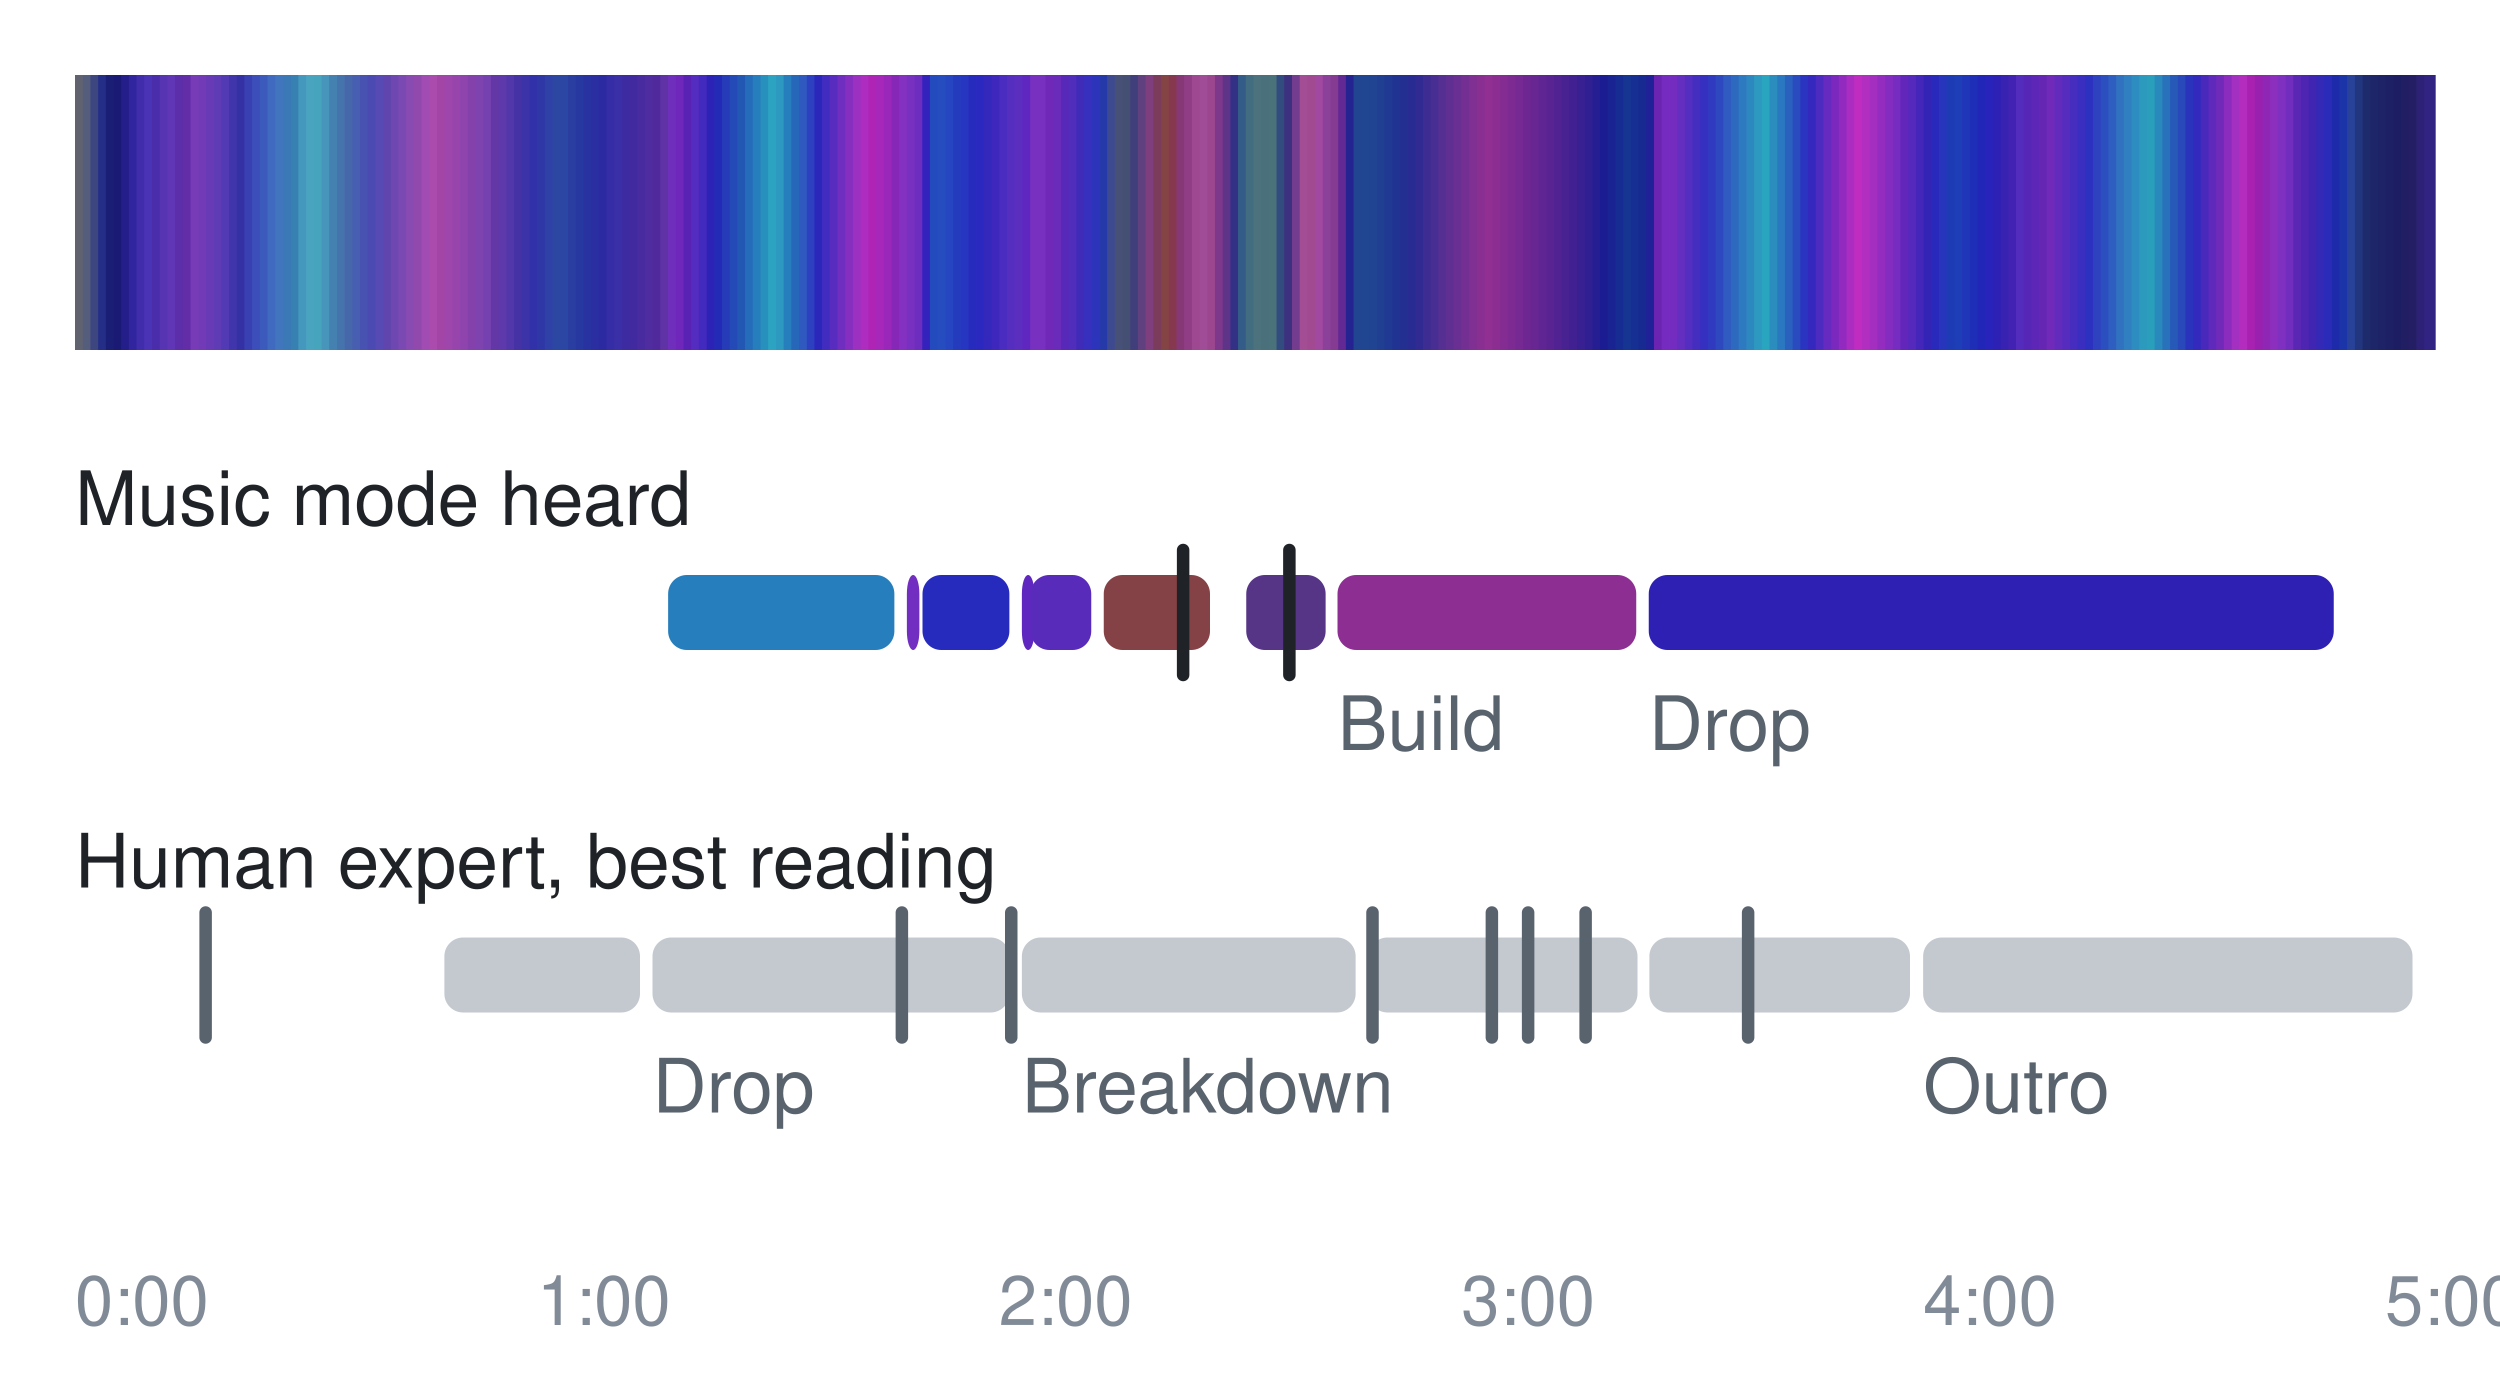
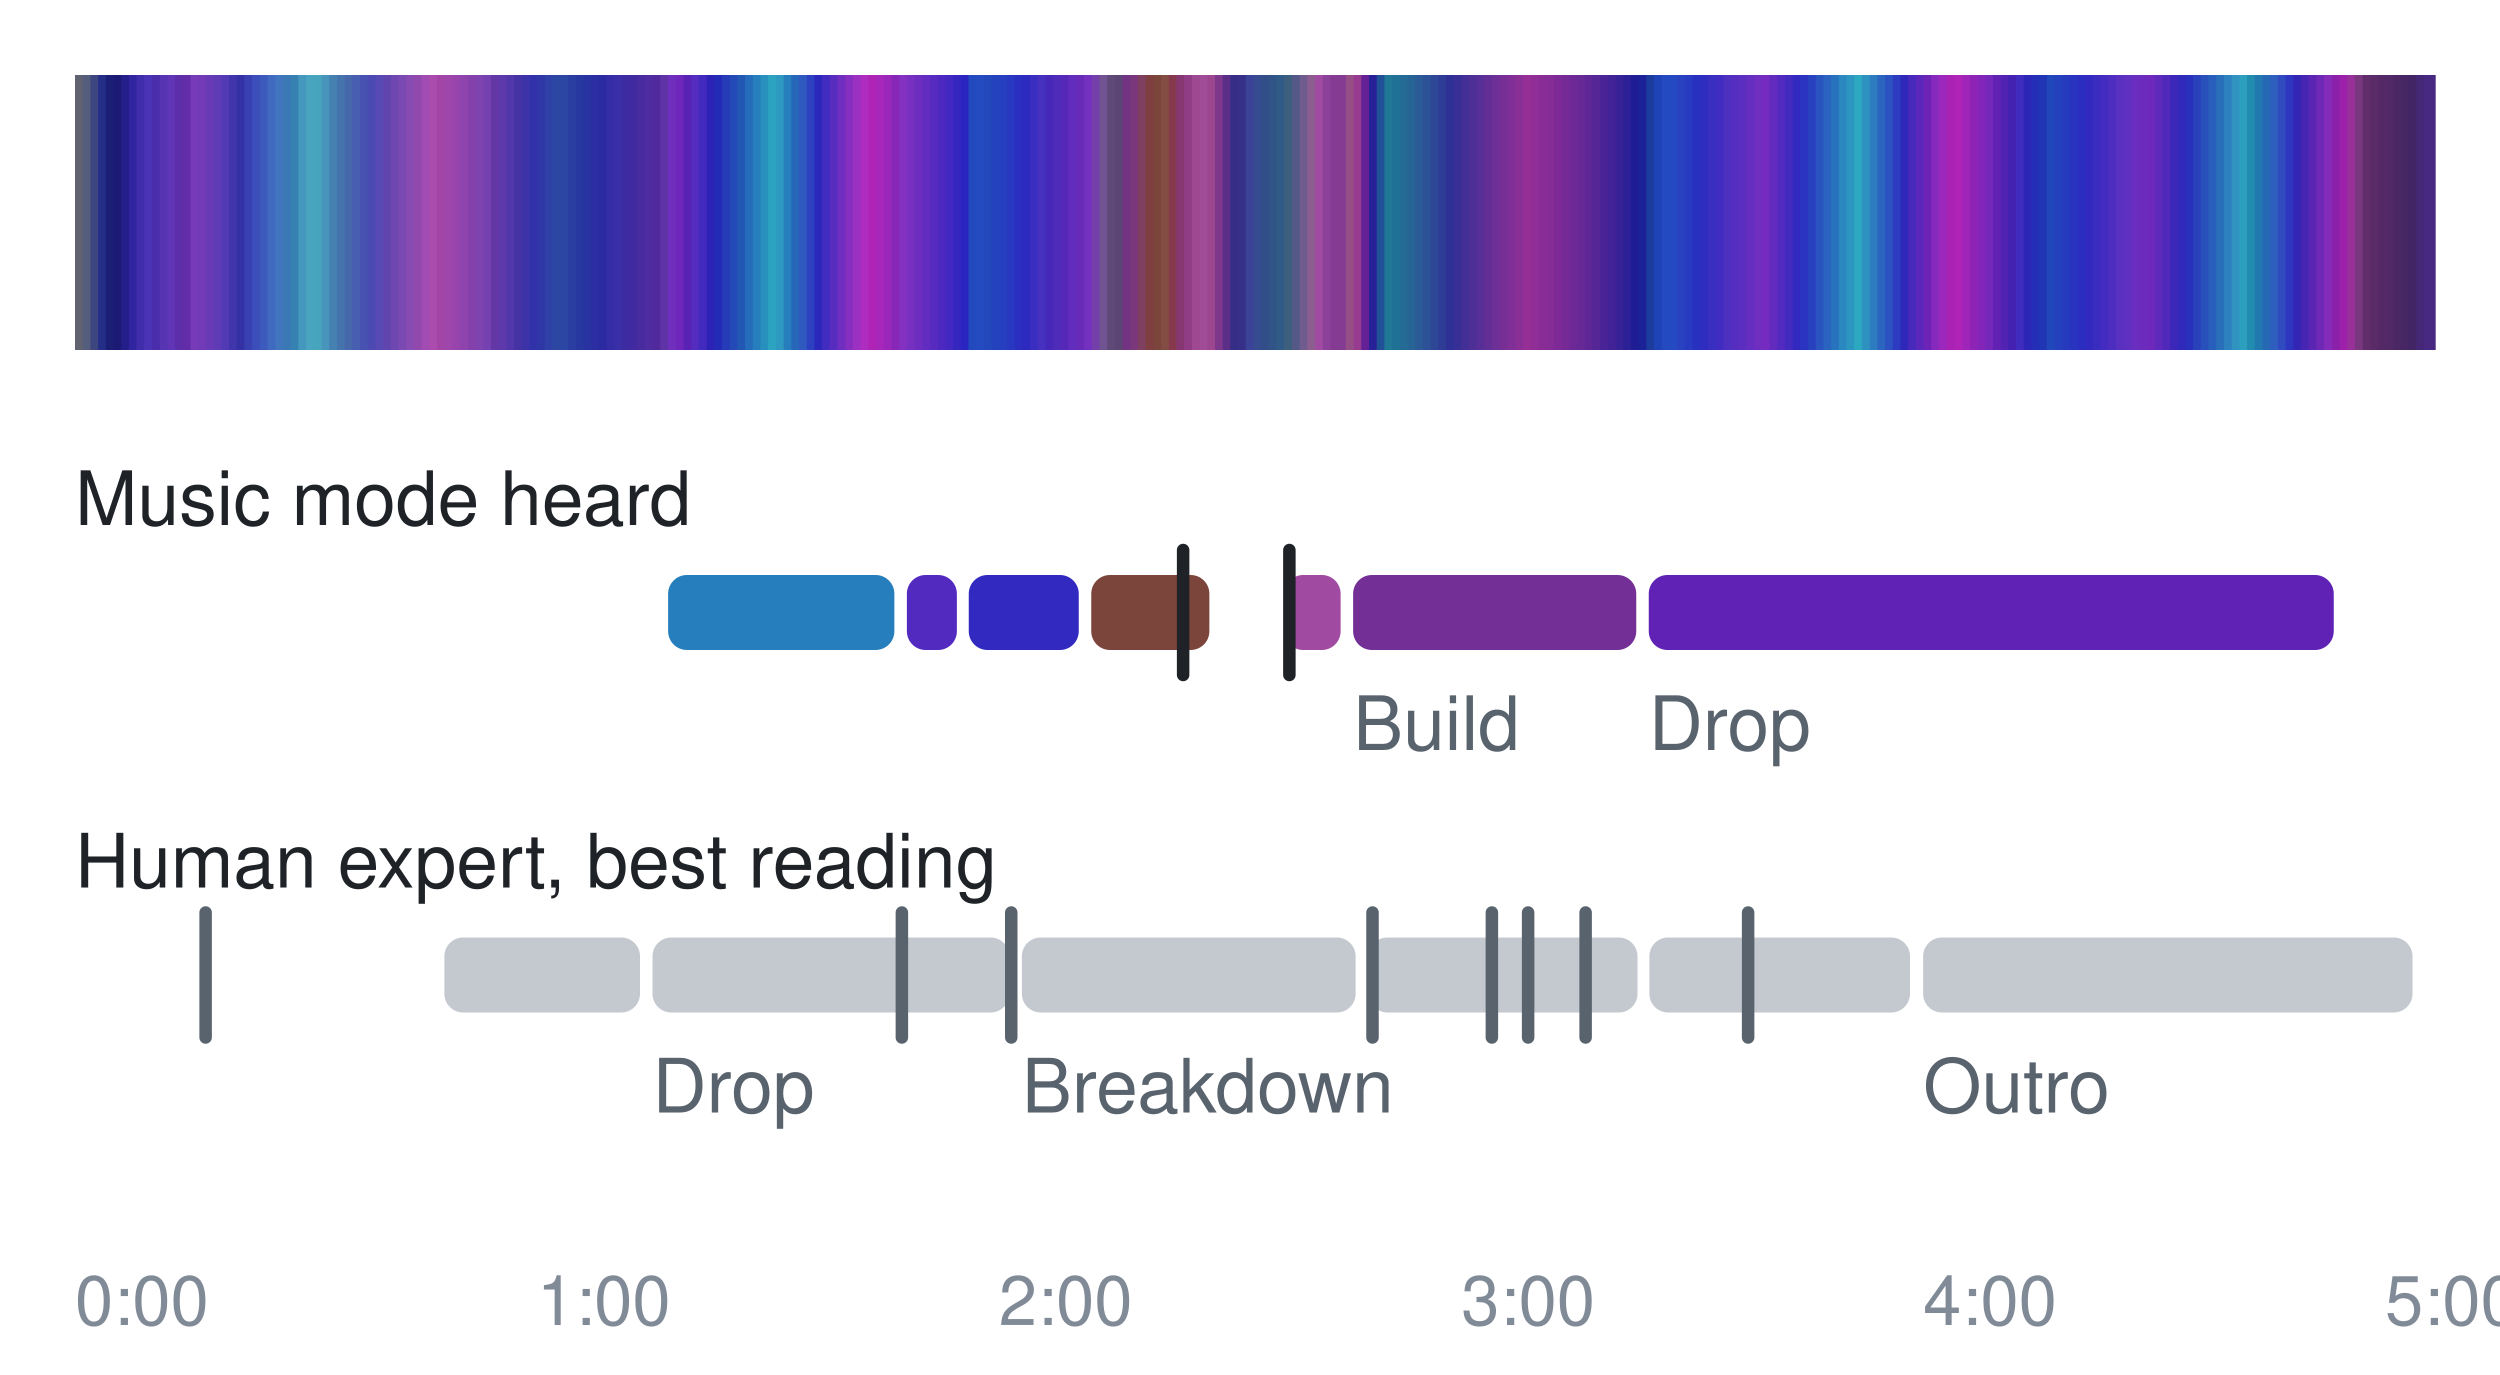
<svg xmlns="http://www.w3.org/2000/svg" width="400" height="220" viewBox="0 0 400 220" role="img" aria-label="Miss You: the light, music mode's sections and the human expert's marks">
  <style>text{font-family:-apple-system,BlinkMacSystemFont,'Segoe UI',Helvetica,Arial,sans-serif;fill:#59636e} .ink{fill:#1f2328} .muted{fill:#818b98}</style>
  <rect width="400" height="220" fill="#ffffff" />
  <g>
    <rect x="12.00" y="12" width="1.83" height="44" fill="#60636f" />
    <rect x="13.23" y="12" width="1.83" height="44" fill="#555d7d" />
    <rect x="14.46" y="12" width="1.83" height="44" fill="#3d467f" />
    <rect x="15.70" y="12" width="1.83" height="44" fill="#242e86" />
    <rect x="16.93" y="12" width="1.83" height="44" fill="#1a1e75" />
    <rect x="18.16" y="12" width="1.83" height="44" fill="#1a1a75" />
    <rect x="19.39" y="12" width="1.83" height="44" fill="#241e8a" />
    <rect x="20.63" y="12" width="1.83" height="44" fill="#31259f" />
    <rect x="21.86" y="12" width="1.83" height="44" fill="#402dab" />
    <rect x="23.09" y="12" width="1.83" height="44" fill="#4b33b6" />
    <rect x="24.32" y="12" width="1.83" height="44" fill="#4a2dab" />
    <rect x="25.56" y="12" width="1.83" height="44" fill="#5734b2" />
    <rect x="26.79" y="12" width="1.83" height="44" fill="#6035b6" />
    <rect x="28.02" y="12" width="1.83" height="44" fill="#5d2ea9" />
    <rect x="29.25" y="12" width="1.83" height="44" fill="#622da7" />
    <rect x="30.49" y="12" width="1.83" height="44" fill="#773bb8" />
    <rect x="31.72" y="12" width="1.83" height="44" fill="#723ab6" />
    <rect x="32.95" y="12" width="1.83" height="44" fill="#683ab6" />
    <rect x="34.18" y="12" width="1.83" height="44" fill="#5f3cb6" />
    <rect x="35.42" y="12" width="1.83" height="44" fill="#523ab4" />
    <rect x="36.65" y="12" width="1.83" height="44" fill="#4135ab" />
    <rect x="37.88" y="12" width="1.83" height="44" fill="#3331a3" />
    <rect x="39.11" y="12" width="1.83" height="44" fill="#3941b2" />
    <rect x="40.34" y="12" width="1.83" height="44" fill="#3c4eba" />
    <rect x="41.58" y="12" width="1.83" height="44" fill="#3c5abc" />
    <rect x="42.81" y="12" width="1.83" height="44" fill="#3f6ac0" />
    <rect x="44.04" y="12" width="1.83" height="44" fill="#4175be" />
    <rect x="45.27" y="12" width="1.83" height="44" fill="#3a78b6" />
    <rect x="46.51" y="12" width="1.83" height="44" fill="#3781b2" />
    <rect x="47.74" y="12" width="1.83" height="44" fill="#4498be" />
    <rect x="48.97" y="12" width="1.83" height="44" fill="#49a4c0" />
    <rect x="50.20" y="12" width="1.83" height="44" fill="#46a4bc" />
    <rect x="51.44" y="12" width="1.83" height="44" fill="#4795ba" />
    <rect x="52.67" y="12" width="1.83" height="44" fill="#4481b0" />
    <rect x="53.90" y="12" width="1.83" height="44" fill="#4574ad" />
    <rect x="55.13" y="12" width="1.83" height="44" fill="#4668ab" />
    <rect x="56.37" y="12" width="1.83" height="44" fill="#485eb0" />
    <rect x="57.60" y="12" width="1.83" height="44" fill="#4852b0" />
    <rect x="58.83" y="12" width="1.83" height="44" fill="#4b49b2" />
    <rect x="60.06" y="12" width="1.83" height="44" fill="#584ab4" />
    <rect x="61.30" y="12" width="1.83" height="44" fill="#5f45ad" />
    <rect x="62.53" y="12" width="1.83" height="44" fill="#6e48b0" />
    <rect x="63.76" y="12" width="1.83" height="44" fill="#7b49b2" />
    <rect x="64.99" y="12" width="1.83" height="44" fill="#884bb2" />
    <rect x="66.22" y="12" width="1.83" height="44" fill="#9149ad" />
    <rect x="67.46" y="12" width="1.83" height="44" fill="#a14cb2" />
    <rect x="68.69" y="12" width="1.83" height="44" fill="#aa4bad" />
    <rect x="69.92" y="12" width="1.83" height="44" fill="#a245a7" />
    <rect x="71.15" y="12" width="1.83" height="44" fill="#9e46ab" />
    <rect x="72.39" y="12" width="1.83" height="44" fill="#9745ad" />
    <rect x="73.62" y="12" width="1.83" height="44" fill="#8f44ad" />
    <rect x="74.85" y="12" width="1.83" height="44" fill="#8441ab" />
    <rect x="76.08" y="12" width="1.83" height="44" fill="#7f43b0" />
    <rect x="77.32" y="12" width="1.83" height="44" fill="#7541b0" />
    <rect x="78.55" y="12" width="1.83" height="44" fill="#6437a7" />
    <rect x="79.78" y="12" width="1.83" height="44" fill="#5d39ab" />
    <rect x="81.01" y="12" width="1.83" height="44" fill="#5237ab" />
    <rect x="82.25" y="12" width="1.83" height="44" fill="#4532a5" />
    <rect x="83.48" y="12" width="1.83" height="44" fill="#3d33a9" />
    <rect x="84.71" y="12" width="1.83" height="44" fill="#3131a9" />
    <rect x="85.94" y="12" width="1.83" height="44" fill="#2f37a7" />
    <rect x="87.18" y="12" width="1.83" height="44" fill="#2f41a7" />
    <rect x="88.41" y="12" width="1.83" height="44" fill="#2b47a1" />
    <rect x="89.64" y="12" width="1.83" height="44" fill="#2c46a3" />
    <rect x="90.87" y="12" width="1.83" height="44" fill="#2a3ea1" />
    <rect x="92.10" y="12" width="1.83" height="44" fill="#2838a1" />
    <rect x="93.34" y="12" width="1.83" height="44" fill="#2832a1" />
    <rect x="94.57" y="12" width="1.83" height="44" fill="#2a2ea1" />
    <rect x="95.80" y="12" width="1.83" height="44" fill="#2c2aa1" />
    <rect x="97.03" y="12" width="1.83" height="44" fill="#352da5" />
    <rect x="98.27" y="12" width="1.83" height="44" fill="#3b2fa7" />
    <rect x="99.50" y="12" width="1.83" height="44" fill="#3d2ba1" />
    <rect x="100.73" y="12" width="1.83" height="44" fill="#41299f" />
    <rect x="101.96" y="12" width="1.83" height="44" fill="#482b9f" />
    <rect x="103.20" y="12" width="1.83" height="44" fill="#4f2c9f" />
    <rect x="104.43" y="12" width="1.83" height="44" fill="#502a9d" />
    <rect x="105.66" y="12" width="1.83" height="44" fill="#5f33a5" />
    <rect x="106.89" y="12" width="1.83" height="44" fill="#6f2fbc" />
    <rect x="108.13" y="12" width="1.83" height="44" fill="#6e27ba" />
    <rect x="109.36" y="12" width="1.83" height="44" fill="#5a22b4" />
    <rect x="110.59" y="12" width="1.83" height="44" fill="#542cc0" />
    <rect x="111.82" y="12" width="1.83" height="44" fill="#432abe" />
    <rect x="113.06" y="12" width="1.83" height="44" fill="#2c23b6" />
    <rect x="114.29" y="12" width="1.83" height="44" fill="#232ab6" />
    <rect x="115.52" y="12" width="1.83" height="44" fill="#253bb8" />
    <rect x="116.75" y="12" width="1.83" height="44" fill="#234ab6" />
    <rect x="117.98" y="12" width="1.83" height="44" fill="#2258b4" />
    <rect x="119.22" y="12" width="1.83" height="44" fill="#256dba" />
    <rect x="120.45" y="12" width="1.83" height="44" fill="#277ebc" />
    <rect x="121.68" y="12" width="1.83" height="44" fill="#2790bc" />
    <rect x="122.91" y="12" width="1.83" height="44" fill="#2ca3c0" />
    <rect x="124.15" y="12" width="1.83" height="44" fill="#2e99c0" />
    <rect x="125.38" y="12" width="1.83" height="44" fill="#277ebc" />
    <rect x="126.61" y="12" width="1.83" height="44" fill="#2767ba" />
    <rect x="127.84" y="12" width="1.83" height="44" fill="#3059c0" />
    <rect x="129.08" y="12" width="1.83" height="44" fill="#2c40c0" />
    <rect x="130.31" y="12" width="1.83" height="44" fill="#2a27ba" />
    <rect x="131.54" y="12" width="1.83" height="44" fill="#422cc0" />
    <rect x="132.77" y="12" width="1.83" height="44" fill="#592cc0" />
    <rect x="134.01" y="12" width="1.83" height="44" fill="#702ec0" />
    <rect x="135.24" y="12" width="1.83" height="44" fill="#862ec0" />
    <rect x="136.47" y="12" width="1.83" height="44" fill="#9c30c0" />
    <rect x="137.70" y="12" width="1.83" height="44" fill="#af2cc0" />
    <rect x="138.94" y="12" width="1.83" height="44" fill="#af24b4" />
    <rect x="140.17" y="12" width="1.83" height="44" fill="#a627ba" />
    <rect x="141.40" y="12" width="1.83" height="44" fill="#9a27ba" />
    <rect x="142.63" y="12" width="1.83" height="44" fill="#8727b8" />
    <rect x="143.86" y="12" width="1.83" height="44" fill="#8430c0" />
    <rect x="145.10" y="12" width="1.83" height="44" fill="#7830c0" />
    <rect x="146.33" y="12" width="1.83" height="44" fill="#6d2ec0" />
-     <rect x="147.56" y="12" width="1.83" height="44" fill="#3422bc" />
-     <rect x="148.79" y="12" width="1.83" height="44" fill="#244bbe" />
-     <rect x="150.03" y="12" width="1.83" height="44" fill="#264dc0" />
-     <rect x="151.26" y="12" width="1.83" height="44" fill="#2546c0" />
-     <rect x="152.49" y="12" width="1.83" height="44" fill="#243bbe" />
-     <rect x="153.72" y="12" width="1.83" height="44" fill="#2636c0" />
-     <rect x="154.96" y="12" width="1.83" height="44" fill="#262bbe" />
-     <rect x="156.19" y="12" width="1.83" height="44" fill="#2b28c0" />
-     <rect x="157.42" y="12" width="1.83" height="44" fill="#3427bc" />
-     <rect x="158.65" y="12" width="1.83" height="44" fill="#3e27bc" />
-     <rect x="159.89" y="12" width="1.83" height="44" fill="#4a2cc0" />
-     <rect x="161.12" y="12" width="1.83" height="44" fill="#552ec0" />
-     <rect x="162.35" y="12" width="1.83" height="44" fill="#5c2ec0" />
-     <rect x="163.58" y="12" width="1.83" height="44" fill="#5f26c0" />
-     <rect x="164.82" y="12" width="1.83" height="44" fill="#7830c0" />
-     <rect x="166.05" y="12" width="1.83" height="44" fill="#7830c0" />
-     <rect x="167.28" y="12" width="1.83" height="44" fill="#7028b8" />
-     <rect x="168.51" y="12" width="1.83" height="44" fill="#6b2bba" />
-     <rect x="169.75" y="12" width="1.83" height="44" fill="#5828b8" />
-     <rect x="170.98" y="12" width="1.83" height="44" fill="#512dbc" />
-     <rect x="172.21" y="12" width="1.83" height="44" fill="#402ab8" />
-     <rect x="173.44" y="12" width="1.83" height="44" fill="#3730be" />
-     <rect x="174.67" y="12" width="1.83" height="44" fill="#2d34bc" />
-     <rect x="175.91" y="12" width="1.83" height="44" fill="#2539a9" />
-     <rect x="177.14" y="12" width="1.83" height="44" fill="#3d4a90" />
-     <rect x="178.37" y="12" width="1.83" height="44" fill="#475177" />
-     <rect x="179.60" y="12" width="1.83" height="44" fill="#454f73" />
-     <rect x="180.84" y="12" width="1.83" height="44" fill="#403f7b" />
-     <rect x="182.07" y="12" width="1.83" height="44" fill="#61407f" />
-     <rect x="183.30" y="12" width="1.83" height="44" fill="#7f3e7e" />
-     <rect x="184.53" y="12" width="1.83" height="44" fill="#7b3b5a" />
-     <rect x="185.77" y="12" width="1.83" height="44" fill="#844443" />
-     <rect x="187.00" y="12" width="1.83" height="44" fill="#86384e" />
-     <rect x="188.23" y="12" width="1.83" height="44" fill="#863775" />
+     <rect x="147.56" y="12" width="1.83" height="44" fill="#632cc0" />
+     <rect x="148.79" y="12" width="1.83" height="44" fill="#572ac0" />
+     <rect x="150.03" y="12" width="1.83" height="44" fill="#4c28c0" />
+     <rect x="151.26" y="12" width="1.83" height="44" fill="#4228c0" />
+     <rect x="152.49" y="12" width="1.83" height="44" fill="#3626c0" />
+     <rect x="153.72" y="12" width="1.83" height="44" fill="#2a25c0" />
+     <rect x="154.96" y="12" width="1.83" height="44" fill="#2249be" />
+     <rect x="156.19" y="12" width="1.83" height="44" fill="#254bc0" />
+     <rect x="157.42" y="12" width="1.83" height="44" fill="#2248bc" />
+     <rect x="158.65" y="12" width="1.83" height="44" fill="#2243bc" />
+     <rect x="159.89" y="12" width="1.83" height="44" fill="#263ec0" />
+     <rect x="161.12" y="12" width="1.83" height="44" fill="#2838c0" />
+     <rect x="162.35" y="12" width="1.83" height="44" fill="#2a2fc0" />
+     <rect x="163.58" y="12" width="1.83" height="44" fill="#2d2ac0" />
+     <rect x="164.82" y="12" width="1.83" height="44" fill="#3a2ec0" />
+     <rect x="166.05" y="12" width="1.83" height="44" fill="#4630c0" />
+     <rect x="167.28" y="12" width="1.83" height="44" fill="#4528b8" />
+     <rect x="168.51" y="12" width="1.83" height="44" fill="#4f2bba" />
+     <rect x="169.75" y="12" width="1.83" height="44" fill="#5628b8" />
+     <rect x="170.98" y="12" width="1.83" height="44" fill="#622dbc" />
+     <rect x="172.21" y="12" width="1.83" height="44" fill="#682ab8" />
+     <rect x="173.44" y="12" width="1.83" height="44" fill="#7430be" />
+     <rect x="174.67" y="12" width="1.83" height="44" fill="#743fab" />
+     <rect x="175.91" y="12" width="1.83" height="44" fill="#715392" />
+     <rect x="177.14" y="12" width="1.83" height="44" fill="#5e4979" />
+     <rect x="178.37" y="12" width="1.83" height="44" fill="#5a4575" />
+     <rect x="179.60" y="12" width="1.83" height="44" fill="#723482" />
+     <rect x="180.84" y="12" width="1.83" height="44" fill="#7a377b" />
+     <rect x="182.07" y="12" width="1.83" height="44" fill="#7f4060" />
+     <rect x="183.30" y="12" width="1.83" height="44" fill="#7f3e40" />
+     <rect x="184.53" y="12" width="1.83" height="44" fill="#7b453b" />
+     <rect x="185.77" y="12" width="1.83" height="44" fill="#844d43" />
+     <rect x="187.00" y="12" width="1.83" height="44" fill="#86384c" />
+     <rect x="188.23" y="12" width="1.83" height="44" fill="#863772" />
    <rect x="189.46" y="12" width="1.83" height="44" fill="#903d86" />
    <rect x="190.70" y="12" width="1.83" height="44" fill="#9d4890" />
    <rect x="191.93" y="12" width="1.83" height="44" fill="#a14c96" />
    <rect x="193.16" y="12" width="1.83" height="44" fill="#9b468f" />
    <rect x="194.39" y="12" width="1.83" height="44" fill="#7d388c" />
-     <rect x="195.63" y="12" width="1.83" height="44" fill="#5e3488" />
-     <rect x="196.86" y="12" width="1.83" height="44" fill="#333186" />
-     <rect x="198.09" y="12" width="1.83" height="44" fill="#345c88" />
-     <rect x="199.32" y="12" width="1.83" height="44" fill="#426c7f" />
-     <rect x="200.55" y="12" width="1.83" height="44" fill="#4b727d" />
-     <rect x="201.79" y="12" width="1.83" height="44" fill="#4a717b" />
-     <rect x="203.02" y="12" width="1.83" height="44" fill="#4a727b" />
-     <rect x="204.25" y="12" width="1.83" height="44" fill="#334c7f" />
-     <rect x="205.48" y="12" width="1.83" height="44" fill="#3c307f" />
-     <rect x="206.72" y="12" width="1.83" height="44" fill="#733c8e" />
-     <rect x="207.95" y="12" width="1.83" height="44" fill="#a34d95" />
-     <rect x="209.18" y="12" width="1.83" height="44" fill="#a14a91" />
-     <rect x="210.41" y="12" width="1.83" height="44" fill="#a148a1" />
+     <rect x="195.63" y="12" width="1.83" height="44" fill="#5b2e88" />
+     <rect x="196.86" y="12" width="1.83" height="44" fill="#362d86" />
+     <rect x="198.09" y="12" width="1.83" height="44" fill="#373088" />
+     <rect x="199.32" y="12" width="1.83" height="44" fill="#3b4399" />
+     <rect x="200.55" y="12" width="1.83" height="44" fill="#374c90" />
+     <rect x="201.79" y="12" width="1.83" height="44" fill="#314e88" />
+     <rect x="203.02" y="12" width="1.83" height="44" fill="#305486" />
+     <rect x="204.25" y="12" width="1.83" height="44" fill="#305b86" />
+     <rect x="205.48" y="12" width="1.83" height="44" fill="#3c5f7d" />
+     <rect x="206.72" y="12" width="1.83" height="44" fill="#545886" />
+     <rect x="207.95" y="12" width="1.83" height="44" fill="#705b8e" />
+     <rect x="209.18" y="12" width="1.83" height="44" fill="#8c5e90" />
+     <rect x="210.41" y="12" width="1.83" height="44" fill="#a14aa1" />
    <rect x="211.65" y="12" width="1.83" height="44" fill="#8b4099" />
    <rect x="212.88" y="12" width="1.83" height="44" fill="#853b92" />
-     <rect x="214.11" y="12" width="1.83" height="44" fill="#622894" />
-     <rect x="215.34" y="12" width="1.83" height="44" fill="#252392" />
-     <rect x="216.58" y="12" width="1.83" height="44" fill="#224592" />
-     <rect x="217.81" y="12" width="1.83" height="44" fill="#204692" />
-     <rect x="219.04" y="12" width="1.83" height="44" fill="#204492" />
-     <rect x="220.27" y="12" width="1.83" height="44" fill="#203f92" />
-     <rect x="221.51" y="12" width="1.83" height="44" fill="#203992" />
-     <rect x="222.74" y="12" width="1.83" height="44" fill="#203392" />
-     <rect x="223.97" y="12" width="1.83" height="44" fill="#233092" />
-     <rect x="225.20" y="12" width="1.83" height="44" fill="#272b92" />
-     <rect x="226.43" y="12" width="1.83" height="44" fill="#302a92" />
-     <rect x="227.67" y="12" width="1.83" height="44" fill="#3d2c92" />
-     <rect x="228.90" y="12" width="1.83" height="44" fill="#482d92" />
-     <rect x="230.13" y="12" width="1.83" height="44" fill="#552f92" />
-     <rect x="231.36" y="12" width="1.83" height="44" fill="#5f2f92" />
-     <rect x="232.60" y="12" width="1.83" height="44" fill="#6a2f92" />
-     <rect x="233.83" y="12" width="1.83" height="44" fill="#742f92" />
-     <rect x="235.06" y="12" width="1.83" height="44" fill="#802f92" />
-     <rect x="236.29" y="12" width="1.83" height="44" fill="#8a2f92" />
-     <rect x="237.53" y="12" width="1.83" height="44" fill="#922f92" />
-     <rect x="238.76" y="12" width="1.83" height="44" fill="#8c2d92" />
-     <rect x="239.99" y="12" width="1.83" height="44" fill="#852c92" />
-     <rect x="241.22" y="12" width="1.83" height="44" fill="#7d2a92" />
-     <rect x="242.46" y="12" width="1.83" height="44" fill="#762992" />
-     <rect x="243.69" y="12" width="1.83" height="44" fill="#6e2692" />
-     <rect x="244.92" y="12" width="1.83" height="44" fill="#672692" />
-     <rect x="246.15" y="12" width="1.83" height="44" fill="#5f2592" />
-     <rect x="247.39" y="12" width="1.83" height="44" fill="#592392" />
-     <rect x="248.62" y="12" width="1.83" height="44" fill="#512292" />
-     <rect x="249.85" y="12" width="1.83" height="44" fill="#492292" />
-     <rect x="251.08" y="12" width="1.83" height="44" fill="#412092" />
-     <rect x="252.31" y="12" width="1.83" height="44" fill="#392092" />
-     <rect x="253.55" y="12" width="1.83" height="44" fill="#301f92" />
-     <rect x="254.78" y="12" width="1.83" height="44" fill="#251d92" />
-     <rect x="256.01" y="12" width="1.83" height="44" fill="#1c1c92" />
-     <rect x="257.24" y="12" width="1.83" height="44" fill="#192392" />
-     <rect x="258.48" y="12" width="1.83" height="44" fill="#172c92" />
-     <rect x="259.71" y="12" width="1.83" height="44" fill="#163592" />
-     <rect x="260.94" y="12" width="1.83" height="44" fill="#162f92" />
-     <rect x="262.17" y="12" width="1.83" height="44" fill="#172a92" />
-     <rect x="263.41" y="12" width="1.83" height="44" fill="#202099" />
-     <rect x="264.64" y="12" width="1.83" height="44" fill="#6b24b2" />
-     <rect x="265.87" y="12" width="1.83" height="44" fill="#752ac0" />
-     <rect x="267.10" y="12" width="1.83" height="44" fill="#742cc0" />
-     <rect x="268.34" y="12" width="1.83" height="44" fill="#642ec0" />
-     <rect x="269.57" y="12" width="1.83" height="44" fill="#532ec0" />
-     <rect x="270.80" y="12" width="1.83" height="44" fill="#442ec0" />
-     <rect x="272.03" y="12" width="1.83" height="44" fill="#3530c0" />
-     <rect x="273.27" y="12" width="1.83" height="44" fill="#303ac0" />
-     <rect x="274.50" y="12" width="1.83" height="44" fill="#2e49c0" />
-     <rect x="275.73" y="12" width="1.83" height="44" fill="#305bc0" />
-     <rect x="276.96" y="12" width="1.83" height="44" fill="#2e69c0" />
-     <rect x="278.19" y="12" width="1.83" height="44" fill="#2e7ac0" />
-     <rect x="279.43" y="12" width="1.83" height="44" fill="#2e88c0" />
-     <rect x="280.66" y="12" width="1.83" height="44" fill="#2e99c0" />
-     <rect x="281.89" y="12" width="1.83" height="44" fill="#2aa5c0" />
-     <rect x="283.12" y="12" width="1.83" height="44" fill="#2a8dbe" />
-     <rect x="284.36" y="12" width="1.83" height="44" fill="#2a78c0" />
-     <rect x="285.59" y="12" width="1.83" height="44" fill="#2a60be" />
-     <rect x="286.82" y="12" width="1.83" height="44" fill="#2a4bc0" />
+     <rect x="214.11" y="12" width="1.83" height="44" fill="#843b92" />
+     <rect x="215.34" y="12" width="1.83" height="44" fill="#964e87" />
+     <rect x="216.58" y="12" width="1.83" height="44" fill="#963b90" />
+     <rect x="217.81" y="12" width="1.83" height="44" fill="#642196" />
+     <rect x="219.04" y="12" width="1.83" height="44" fill="#282096" />
+     <rect x="220.27" y="12" width="1.83" height="44" fill="#205196" />
+     <rect x="221.51" y="12" width="1.83" height="44" fill="#207796" />
+     <rect x="222.74" y="12" width="1.83" height="44" fill="#207196" />
+     <rect x="223.97" y="12" width="1.83" height="44" fill="#246b96" />
+     <rect x="225.20" y="12" width="1.83" height="44" fill="#276496" />
+     <rect x="226.43" y="12" width="1.83" height="44" fill="#2a5b96" />
+     <rect x="227.67" y="12" width="1.83" height="44" fill="#2c5196" />
+     <rect x="228.90" y="12" width="1.83" height="44" fill="#2d4796" />
+     <rect x="230.13" y="12" width="1.83" height="44" fill="#2f3c96" />
+     <rect x="231.36" y="12" width="1.83" height="44" fill="#2f3096" />
+     <rect x="232.60" y="12" width="1.83" height="44" fill="#372f96" />
+     <rect x="233.83" y="12" width="1.83" height="44" fill="#432f96" />
+     <rect x="235.06" y="12" width="1.83" height="44" fill="#4e2f96" />
+     <rect x="236.29" y="12" width="1.83" height="44" fill="#582f96" />
+     <rect x="237.53" y="12" width="1.83" height="44" fill="#632f96" />
+     <rect x="238.76" y="12" width="1.83" height="44" fill="#6e3096" />
+     <rect x="239.99" y="12" width="1.83" height="44" fill="#772f96" />
+     <rect x="241.22" y="12" width="1.83" height="44" fill="#802f96" />
+     <rect x="242.46" y="12" width="1.83" height="44" fill="#8a2f96" />
+     <rect x="243.69" y="12" width="1.83" height="44" fill="#952f96" />
+     <rect x="244.92" y="12" width="1.83" height="44" fill="#912d96" />
+     <rect x="246.15" y="12" width="1.83" height="44" fill="#8a2c96" />
+     <rect x="247.39" y="12" width="1.83" height="44" fill="#852c96" />
+     <rect x="248.62" y="12" width="1.83" height="44" fill="#7d2a96" />
+     <rect x="249.85" y="12" width="1.83" height="44" fill="#762a96" />
+     <rect x="251.08" y="12" width="1.83" height="44" fill="#6e2996" />
+     <rect x="252.31" y="12" width="1.83" height="44" fill="#672996" />
+     <rect x="253.55" y="12" width="1.83" height="44" fill="#5f2796" />
+     <rect x="254.78" y="12" width="1.83" height="44" fill="#552696" />
+     <rect x="256.01" y="12" width="1.83" height="44" fill="#4a2496" />
+     <rect x="257.24" y="12" width="1.83" height="44" fill="#412396" />
+     <rect x="258.48" y="12" width="1.83" height="44" fill="#372196" />
+     <rect x="259.71" y="12" width="1.83" height="44" fill="#2b2096" />
+     <rect x="260.94" y="12" width="1.83" height="44" fill="#1f1d96" />
+     <rect x="262.17" y="12" width="1.83" height="44" fill="#1b2196" />
+     <rect x="263.41" y="12" width="1.83" height="44" fill="#1b3b9d" />
+     <rect x="264.64" y="12" width="1.83" height="44" fill="#1d43b6" />
+     <rect x="265.87" y="12" width="1.83" height="44" fill="#234ac0" />
+     <rect x="267.10" y="12" width="1.83" height="44" fill="#2549c0" />
+     <rect x="268.34" y="12" width="1.83" height="44" fill="#2842c0" />
+     <rect x="269.57" y="12" width="1.83" height="44" fill="#283ac0" />
+     <rect x="270.80" y="12" width="1.83" height="44" fill="#2830c0" />
+     <rect x="272.03" y="12" width="1.83" height="44" fill="#2f2cc0" />
+     <rect x="273.27" y="12" width="1.83" height="44" fill="#382ec0" />
+     <rect x="274.50" y="12" width="1.83" height="44" fill="#402cc0" />
+     <rect x="275.73" y="12" width="1.83" height="44" fill="#4d30c0" />
+     <rect x="276.96" y="12" width="1.83" height="44" fill="#552ec0" />
+     <rect x="278.19" y="12" width="1.83" height="44" fill="#5c2ec0" />
+     <rect x="279.43" y="12" width="1.83" height="44" fill="#662ec0" />
+     <rect x="280.66" y="12" width="1.83" height="44" fill="#702ec0" />
+     <rect x="281.89" y="12" width="1.83" height="44" fill="#752ac0" />
+     <rect x="283.12" y="12" width="1.83" height="44" fill="#632abe" />
+     <rect x="284.36" y="12" width="1.83" height="44" fill="#522ac0" />
+     <rect x="285.59" y="12" width="1.83" height="44" fill="#432abe" />
+     <rect x="286.82" y="12" width="1.83" height="44" fill="#322ac0" />
    <rect x="288.05" y="12" width="1.83" height="44" fill="#2a34c0" />
-     <rect x="289.29" y="12" width="1.83" height="44" fill="#3428be" />
-     <rect x="290.52" y="12" width="1.83" height="44" fill="#4d2ac0" />
-     <rect x="291.75" y="12" width="1.83" height="44" fill="#662ac0" />
-     <rect x="292.98" y="12" width="1.83" height="44" fill="#7b28be" />
-     <rect x="294.22" y="12" width="1.83" height="44" fill="#932ac0" />
-     <rect x="295.45" y="12" width="1.83" height="44" fill="#aa2cc0" />
-     <rect x="296.68" y="12" width="1.83" height="44" fill="#c02cc0" />
-     <rect x="297.91" y="12" width="1.83" height="44" fill="#b22ec0" />
-     <rect x="299.15" y="12" width="1.83" height="44" fill="#a32ec0" />
-     <rect x="300.38" y="12" width="1.83" height="44" fill="#942cc0" />
-     <rect x="301.61" y="12" width="1.83" height="44" fill="#852cc0" />
-     <rect x="302.84" y="12" width="1.83" height="44" fill="#762cc0" />
-     <rect x="304.07" y="12" width="1.83" height="44" fill="#6227ba" />
-     <rect x="305.31" y="12" width="1.83" height="44" fill="#5529bc" />
-     <rect x="306.54" y="12" width="1.83" height="44" fill="#4427ba" />
-     <rect x="307.77" y="12" width="1.83" height="44" fill="#3324b6" />
-     <rect x="309.00" y="12" width="1.83" height="44" fill="#2929bc" />
-     <rect x="310.24" y="12" width="1.83" height="44" fill="#2635bc" />
-     <rect x="311.47" y="12" width="1.83" height="44" fill="#1d3bb4" />
-     <rect x="312.70" y="12" width="1.83" height="44" fill="#1d3eb6" />
-     <rect x="313.93" y="12" width="1.83" height="44" fill="#1f36b8" />
-     <rect x="315.17" y="12" width="1.83" height="44" fill="#1f2eb6" />
-     <rect x="316.40" y="12" width="1.83" height="44" fill="#2126b8" />
-     <rect x="317.63" y="12" width="1.83" height="44" fill="#2823ba" />
-     <rect x="318.86" y="12" width="1.83" height="44" fill="#2d20b4" />
-     <rect x="320.10" y="12" width="1.83" height="44" fill="#3722b2" />
-     <rect x="321.33" y="12" width="1.83" height="44" fill="#4122b2" />
-     <rect x="322.56" y="12" width="1.83" height="44" fill="#532cbe" />
-     <rect x="323.79" y="12" width="1.83" height="44" fill="#5626b6" />
-     <rect x="325.03" y="12" width="1.83" height="44" fill="#5d26b6" />
-     <rect x="326.26" y="12" width="1.83" height="44" fill="#6626b4" />
-     <rect x="327.49" y="12" width="1.83" height="44" fill="#7129ba" />
-     <rect x="328.72" y="12" width="1.83" height="44" fill="#632bbc" />
-     <rect x="329.95" y="12" width="1.83" height="44" fill="#552cbe" />
-     <rect x="331.19" y="12" width="1.83" height="44" fill="#472cc0" />
-     <rect x="332.42" y="12" width="1.83" height="44" fill="#3a2ec0" />
-     <rect x="333.65" y="12" width="1.83" height="44" fill="#2c31c0" />
-     <rect x="334.88" y="12" width="1.83" height="44" fill="#2e42c0" />
-     <rect x="336.12" y="12" width="1.83" height="44" fill="#2c4fc0" />
-     <rect x="337.35" y="12" width="1.83" height="44" fill="#2e5fc0" />
-     <rect x="338.58" y="12" width="1.83" height="44" fill="#3071c0" />
-     <rect x="339.81" y="12" width="1.83" height="44" fill="#307fc0" />
-     <rect x="341.05" y="12" width="1.83" height="44" fill="#2e8dc0" />
-     <rect x="342.28" y="12" width="1.83" height="44" fill="#2b9abc" />
-     <rect x="343.51" y="12" width="1.83" height="44" fill="#299fbc" />
-     <rect x="344.74" y="12" width="1.83" height="44" fill="#2989bc" />
-     <rect x="345.98" y="12" width="1.83" height="44" fill="#2971ba" />
-     <rect x="347.21" y="12" width="1.83" height="44" fill="#2759b8" />
-     <rect x="348.44" y="12" width="1.83" height="44" fill="#2948ba" />
-     <rect x="349.67" y="12" width="1.83" height="44" fill="#2933bc" />
-     <rect x="350.91" y="12" width="1.83" height="44" fill="#3329bc" />
-     <rect x="352.14" y="12" width="1.83" height="44" fill="#4929bc" />
-     <rect x="353.37" y="12" width="1.83" height="44" fill="#5f29bc" />
-     <rect x="354.60" y="12" width="1.83" height="44" fill="#7129ba" />
-     <rect x="355.83" y="12" width="1.83" height="44" fill="#8b2cbe" />
-     <rect x="357.07" y="12" width="1.83" height="44" fill="#a330c0" />
-     <rect x="358.30" y="12" width="1.83" height="44" fill="#b42cbe" />
-     <rect x="359.53" y="12" width="1.83" height="44" fill="#a821b0" />
-     <rect x="360.76" y="12" width="1.83" height="44" fill="#9a21b0" />
-     <rect x="362.00" y="12" width="1.83" height="44" fill="#9026b4" />
-     <rect x="363.23" y="12" width="1.83" height="44" fill="#8c2ebe" />
-     <rect x="364.46" y="12" width="1.83" height="44" fill="#7f30c0" />
-     <rect x="365.69" y="12" width="1.83" height="44" fill="#712ebe" />
-     <rect x="366.93" y="12" width="1.83" height="44" fill="#5a26b4" />
-     <rect x="368.16" y="12" width="1.83" height="44" fill="#4d25b2" />
-     <rect x="369.39" y="12" width="1.83" height="44" fill="#3f25b2" />
-     <rect x="370.62" y="12" width="1.83" height="44" fill="#3428b6" />
-     <rect x="371.86" y="12" width="1.83" height="44" fill="#2b2bba" />
-     <rect x="373.09" y="12" width="1.83" height="44" fill="#1d2bab" />
-     <rect x="374.32" y="12" width="1.83" height="44" fill="#1b35a9" />
-     <rect x="375.55" y="12" width="1.83" height="44" fill="#284299" />
-     <rect x="376.79" y="12" width="1.83" height="44" fill="#22357f" />
-     <rect x="378.02" y="12" width="1.83" height="44" fill="#1d2a6b" />
-     <rect x="379.25" y="12" width="1.83" height="44" fill="#1d2668" />
-     <rect x="380.48" y="12" width="1.83" height="44" fill="#1d2366" />
-     <rect x="381.71" y="12" width="1.83" height="44" fill="#1e2066" />
-     <rect x="382.95" y="12" width="1.83" height="44" fill="#1d1d64" />
-     <rect x="384.18" y="12" width="1.83" height="44" fill="#221e64" />
-     <rect x="385.41" y="12" width="1.83" height="44" fill="#241e64" />
-     <rect x="386.64" y="12" width="1.83" height="44" fill="#2d2177" />
-     <rect x="387.88" y="12" width="1.83" height="44" fill="#312382" />
+     <rect x="289.29" y="12" width="1.83" height="44" fill="#2841be" />
+     <rect x="290.52" y="12" width="1.83" height="44" fill="#2a55c0" />
+     <rect x="291.75" y="12" width="1.83" height="44" fill="#2a64c0" />
+     <rect x="292.98" y="12" width="1.83" height="44" fill="#2873be" />
+     <rect x="294.22" y="12" width="1.83" height="44" fill="#2a87c0" />
+     <rect x="295.45" y="12" width="1.83" height="44" fill="#2c96c0" />
+     <rect x="296.68" y="12" width="1.83" height="44" fill="#2ca8c0" />
+     <rect x="297.91" y="12" width="1.83" height="44" fill="#2e92c0" />
+     <rect x="299.15" y="12" width="1.83" height="44" fill="#2e7cc0" />
+     <rect x="300.38" y="12" width="1.83" height="44" fill="#2c65c0" />
+     <rect x="301.61" y="12" width="1.83" height="44" fill="#2c51c0" />
+     <rect x="302.84" y="12" width="1.83" height="44" fill="#2c3bc0" />
+     <rect x="304.07" y="12" width="1.83" height="44" fill="#2e27ba" />
+     <rect x="305.31" y="12" width="1.83" height="44" fill="#4729bc" />
+     <rect x="306.54" y="12" width="1.83" height="44" fill="#5a27ba" />
+     <rect x="307.77" y="12" width="1.83" height="44" fill="#6d24b6" />
+     <rect x="309.00" y="12" width="1.83" height="44" fill="#8629bc" />
+     <rect x="310.24" y="12" width="1.83" height="44" fill="#9c27bc" />
+     <rect x="311.47" y="12" width="1.83" height="44" fill="#aa22b4" />
+     <rect x="312.70" y="12" width="1.83" height="44" fill="#af24b6" />
+     <rect x="313.93" y="12" width="1.83" height="44" fill="#9f25b8" />
+     <rect x="315.17" y="12" width="1.83" height="44" fill="#8f23b6" />
+     <rect x="316.40" y="12" width="1.83" height="44" fill="#8225b8" />
+     <rect x="317.63" y="12" width="1.83" height="44" fill="#7527ba" />
+     <rect x="318.86" y="12" width="1.83" height="44" fill="#6122b4" />
+     <rect x="320.10" y="12" width="1.83" height="44" fill="#5222b2" />
+     <rect x="321.33" y="12" width="1.83" height="44" fill="#4322b2" />
+     <rect x="322.56" y="12" width="1.83" height="44" fill="#3f2cbe" />
+     <rect x="323.79" y="12" width="1.83" height="44" fill="#2b26b6" />
+     <rect x="325.03" y="12" width="1.83" height="44" fill="#242eb6" />
+     <rect x="326.26" y="12" width="1.83" height="44" fill="#2036b4" />
+     <rect x="327.49" y="12" width="1.83" height="44" fill="#2148ba" />
+     <rect x="328.72" y="12" width="1.83" height="44" fill="#2440bc" />
+     <rect x="329.95" y="12" width="1.83" height="44" fill="#263abe" />
+     <rect x="331.19" y="12" width="1.83" height="44" fill="#2833c0" />
+     <rect x="332.42" y="12" width="1.83" height="44" fill="#2a2dc0" />
+     <rect x="333.65" y="12" width="1.83" height="44" fill="#322ac0" />
+     <rect x="334.88" y="12" width="1.83" height="44" fill="#3b2cc0" />
+     <rect x="336.12" y="12" width="1.83" height="44" fill="#452cc0" />
+     <rect x="337.35" y="12" width="1.83" height="44" fill="#4e2ec0" />
+     <rect x="338.58" y="12" width="1.83" height="44" fill="#5930c0" />
+     <rect x="339.81" y="12" width="1.83" height="44" fill="#6030c0" />
+     <rect x="341.05" y="12" width="1.83" height="44" fill="#692ec0" />
+     <rect x="342.28" y="12" width="1.83" height="44" fill="#6c2bbc" />
+     <rect x="343.51" y="12" width="1.83" height="44" fill="#6e29bc" />
+     <rect x="344.74" y="12" width="1.83" height="44" fill="#5f29bc" />
+     <rect x="345.98" y="12" width="1.83" height="44" fill="#5029ba" />
+     <rect x="347.21" y="12" width="1.83" height="44" fill="#3c27b8" />
+     <rect x="348.44" y="12" width="1.83" height="44" fill="#3029ba" />
+     <rect x="349.67" y="12" width="1.83" height="44" fill="#2931bc" />
+     <rect x="350.91" y="12" width="1.83" height="44" fill="#2942bc" />
+     <rect x="352.14" y="12" width="1.83" height="44" fill="#2951bc" />
+     <rect x="353.37" y="12" width="1.83" height="44" fill="#295fbc" />
+     <rect x="354.60" y="12" width="1.83" height="44" fill="#296fba" />
+     <rect x="355.83" y="12" width="1.83" height="44" fill="#2c81be" />
+     <rect x="357.07" y="12" width="1.83" height="44" fill="#3093c0" />
+     <rect x="358.30" y="12" width="1.83" height="44" fill="#2c9ebe" />
+     <rect x="359.53" y="12" width="1.83" height="44" fill="#218cb0" />
+     <rect x="360.76" y="12" width="1.83" height="44" fill="#2179b0" />
+     <rect x="362.00" y="12" width="1.83" height="44" fill="#2668b4" />
+     <rect x="363.23" y="12" width="1.83" height="44" fill="#2e5ebe" />
+     <rect x="364.46" y="12" width="1.83" height="44" fill="#304bc0" />
+     <rect x="365.69" y="12" width="1.83" height="44" fill="#2e35be" />
+     <rect x="366.93" y="12" width="1.83" height="44" fill="#3426b4" />
+     <rect x="368.16" y="12" width="1.83" height="44" fill="#4625b2" />
+     <rect x="369.39" y="12" width="1.83" height="44" fill="#5925b2" />
+     <rect x="370.62" y="12" width="1.83" height="44" fill="#6f28b6" />
+     <rect x="371.86" y="12" width="1.83" height="44" fill="#852bba" />
+     <rect x="373.09" y="12" width="1.83" height="44" fill="#8b21ab" />
+     <rect x="374.32" y="12" width="1.83" height="44" fill="#9c20a9" />
+     <rect x="375.55" y="12" width="1.83" height="44" fill="#973199" />
+     <rect x="376.79" y="12" width="1.83" height="44" fill="#79377f" />
+     <rect x="378.02" y="12" width="1.83" height="44" fill="#612d6b" />
+     <rect x="379.25" y="12" width="1.83" height="44" fill="#5b2b68" />
+     <rect x="380.48" y="12" width="1.83" height="44" fill="#552966" />
+     <rect x="381.71" y="12" width="1.83" height="44" fill="#512966" />
+     <rect x="382.95" y="12" width="1.83" height="44" fill="#4b2764" />
+     <rect x="384.18" y="12" width="1.83" height="44" fill="#462664" />
+     <rect x="385.41" y="12" width="1.83" height="44" fill="#422564" />
+     <rect x="386.64" y="12" width="1.83" height="44" fill="#452777" />
+     <rect x="387.88" y="12" width="1.83" height="44" fill="#472982" />
  </g>
  <text x="12" y="84" font-size="12" class="ink">Music mode heard</text>
  <text x="12" y="142" font-size="12" class="ink">Human expert, best reading</text>
  <rect x="106.9" y="92" width="36.2" height="12" rx="3" fill="#277ebc" />
-   <rect x="145.1" y="92" width="2.0" height="12" rx="3" fill="#722ec0" />
-   <rect x="147.6" y="92" width="13.9" height="12" rx="3" fill="#262bbe" />
-   <rect x="163.5" y="92" width="2.0" height="12" rx="3" fill="#5f26c0" />
-   <rect x="164.9" y="92" width="9.7" height="12" rx="3" fill="#582bba" />
-   <rect x="176.6" y="92" width="17.0" height="12" rx="3" fill="#844246" />
-   <rect x="199.4" y="92" width="12.7" height="12" rx="3" fill="#563486" />
-   <rect x="214.0" y="92" width="47.8" height="12" rx="3" fill="#8d2f92" />
-   <text x="214.0" y="120" font-size="12">Build</text>
-   <rect x="263.8" y="92" width="109.6" height="12" rx="3" fill="#2f20b4" />
+   <rect x="145.1" y="92" width="8.0" height="12" rx="3" fill="#522ac0" />
+   <rect x="155.0" y="92" width="17.6" height="12" rx="3" fill="#322ac0" />
+   <rect x="174.6" y="92" width="18.9" height="12" rx="3" fill="#7b453b" />
+   <rect x="205.5" y="92" width="9.0" height="12" rx="3" fill="#a14aa1" />
+   <rect x="216.5" y="92" width="45.3" height="12" rx="3" fill="#742f96" />
+   <text x="216.5" y="120" font-size="12">Build</text>
+   <rect x="263.8" y="92" width="109.6" height="12" rx="3" fill="#5f22b4" />
  <text x="263.8" y="120" font-size="12">Drop</text>
  <rect x="188.3" y="87" width="2" height="22" rx="1" fill="#1f2328" />
  <rect x="205.3" y="87" width="2" height="22" rx="1" fill="#1f2328" />
  <rect x="71.1" y="150" width="31.3" height="12" rx="3" fill="#c4c9cf" />
  <rect x="104.4" y="150" width="57.1" height="12" rx="3" fill="#c4c9cf" />
  <text x="104.4" y="178" font-size="12">Drop</text>
  <rect x="163.5" y="150" width="53.4" height="12" rx="3" fill="#c4c9cf" />
  <text x="163.5" y="178" font-size="12">Breakdown</text>
  <rect x="219.0" y="150" width="43.0" height="12" rx="3" fill="#c4c9cf" />
  <rect x="263.9" y="150" width="41.7" height="12" rx="3" fill="#c4c9cf" />
  <rect x="307.7" y="150" width="78.3" height="12" rx="3" fill="#c4c9cf" />
  <text x="307.7" y="178" font-size="12">Outro</text>
  <rect x="31.9" y="145" width="2" height="22" rx="1" fill="#59636e" />
  <rect x="143.3" y="145" width="2" height="22" rx="1" fill="#59636e" />
  <rect x="160.8" y="145" width="2" height="22" rx="1" fill="#59636e" />
  <rect x="218.6" y="145" width="2" height="22" rx="1" fill="#59636e" />
  <rect x="237.7" y="145" width="2" height="22" rx="1" fill="#59636e" />
  <rect x="243.5" y="145" width="2" height="22" rx="1" fill="#59636e" />
  <rect x="252.7" y="145" width="2" height="22" rx="1" fill="#59636e" />
  <rect x="278.7" y="145" width="2" height="22" rx="1" fill="#59636e" />
  <text x="12.0" y="212" font-size="11" class="muted">0:00</text>
  <text x="85.9" y="212" font-size="11" class="muted">1:00</text>
  <text x="159.8" y="212" font-size="11" class="muted">2:00</text>
  <text x="233.8" y="212" font-size="11" class="muted">3:00</text>
  <text x="307.7" y="212" font-size="11" class="muted">4:00</text>
  <text x="381.6" y="212" font-size="11" class="muted">5:00</text>
</svg>
